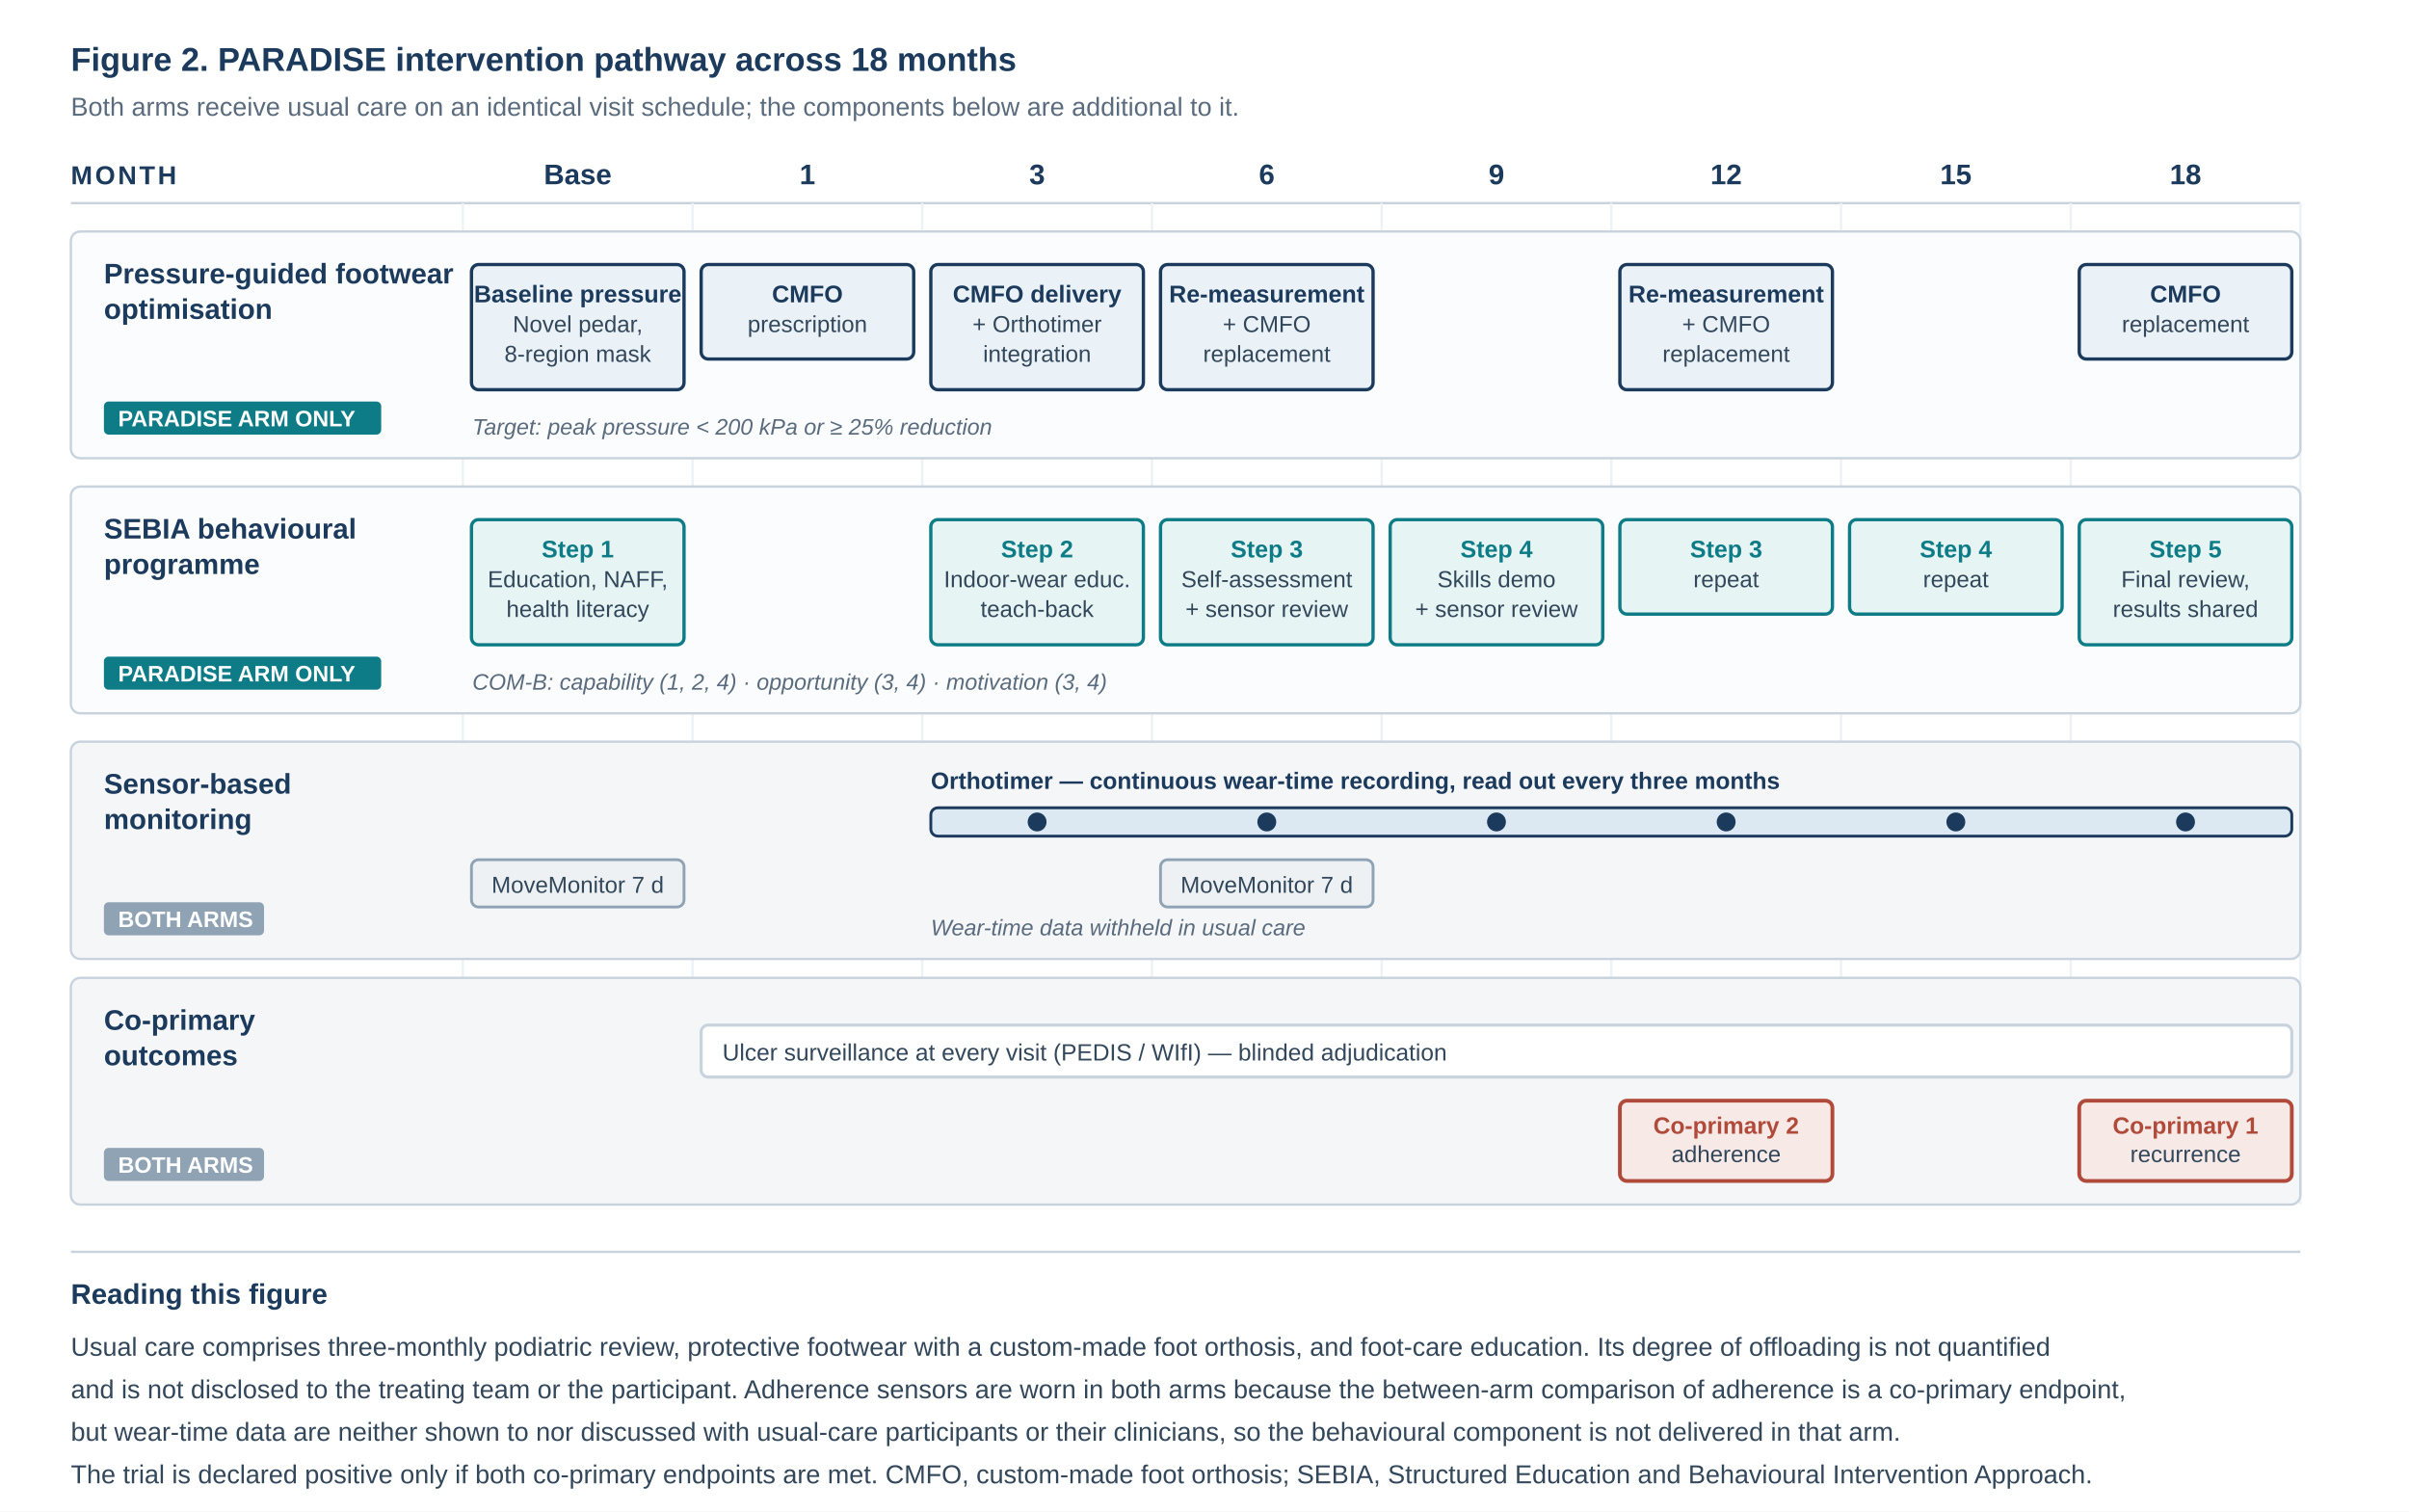
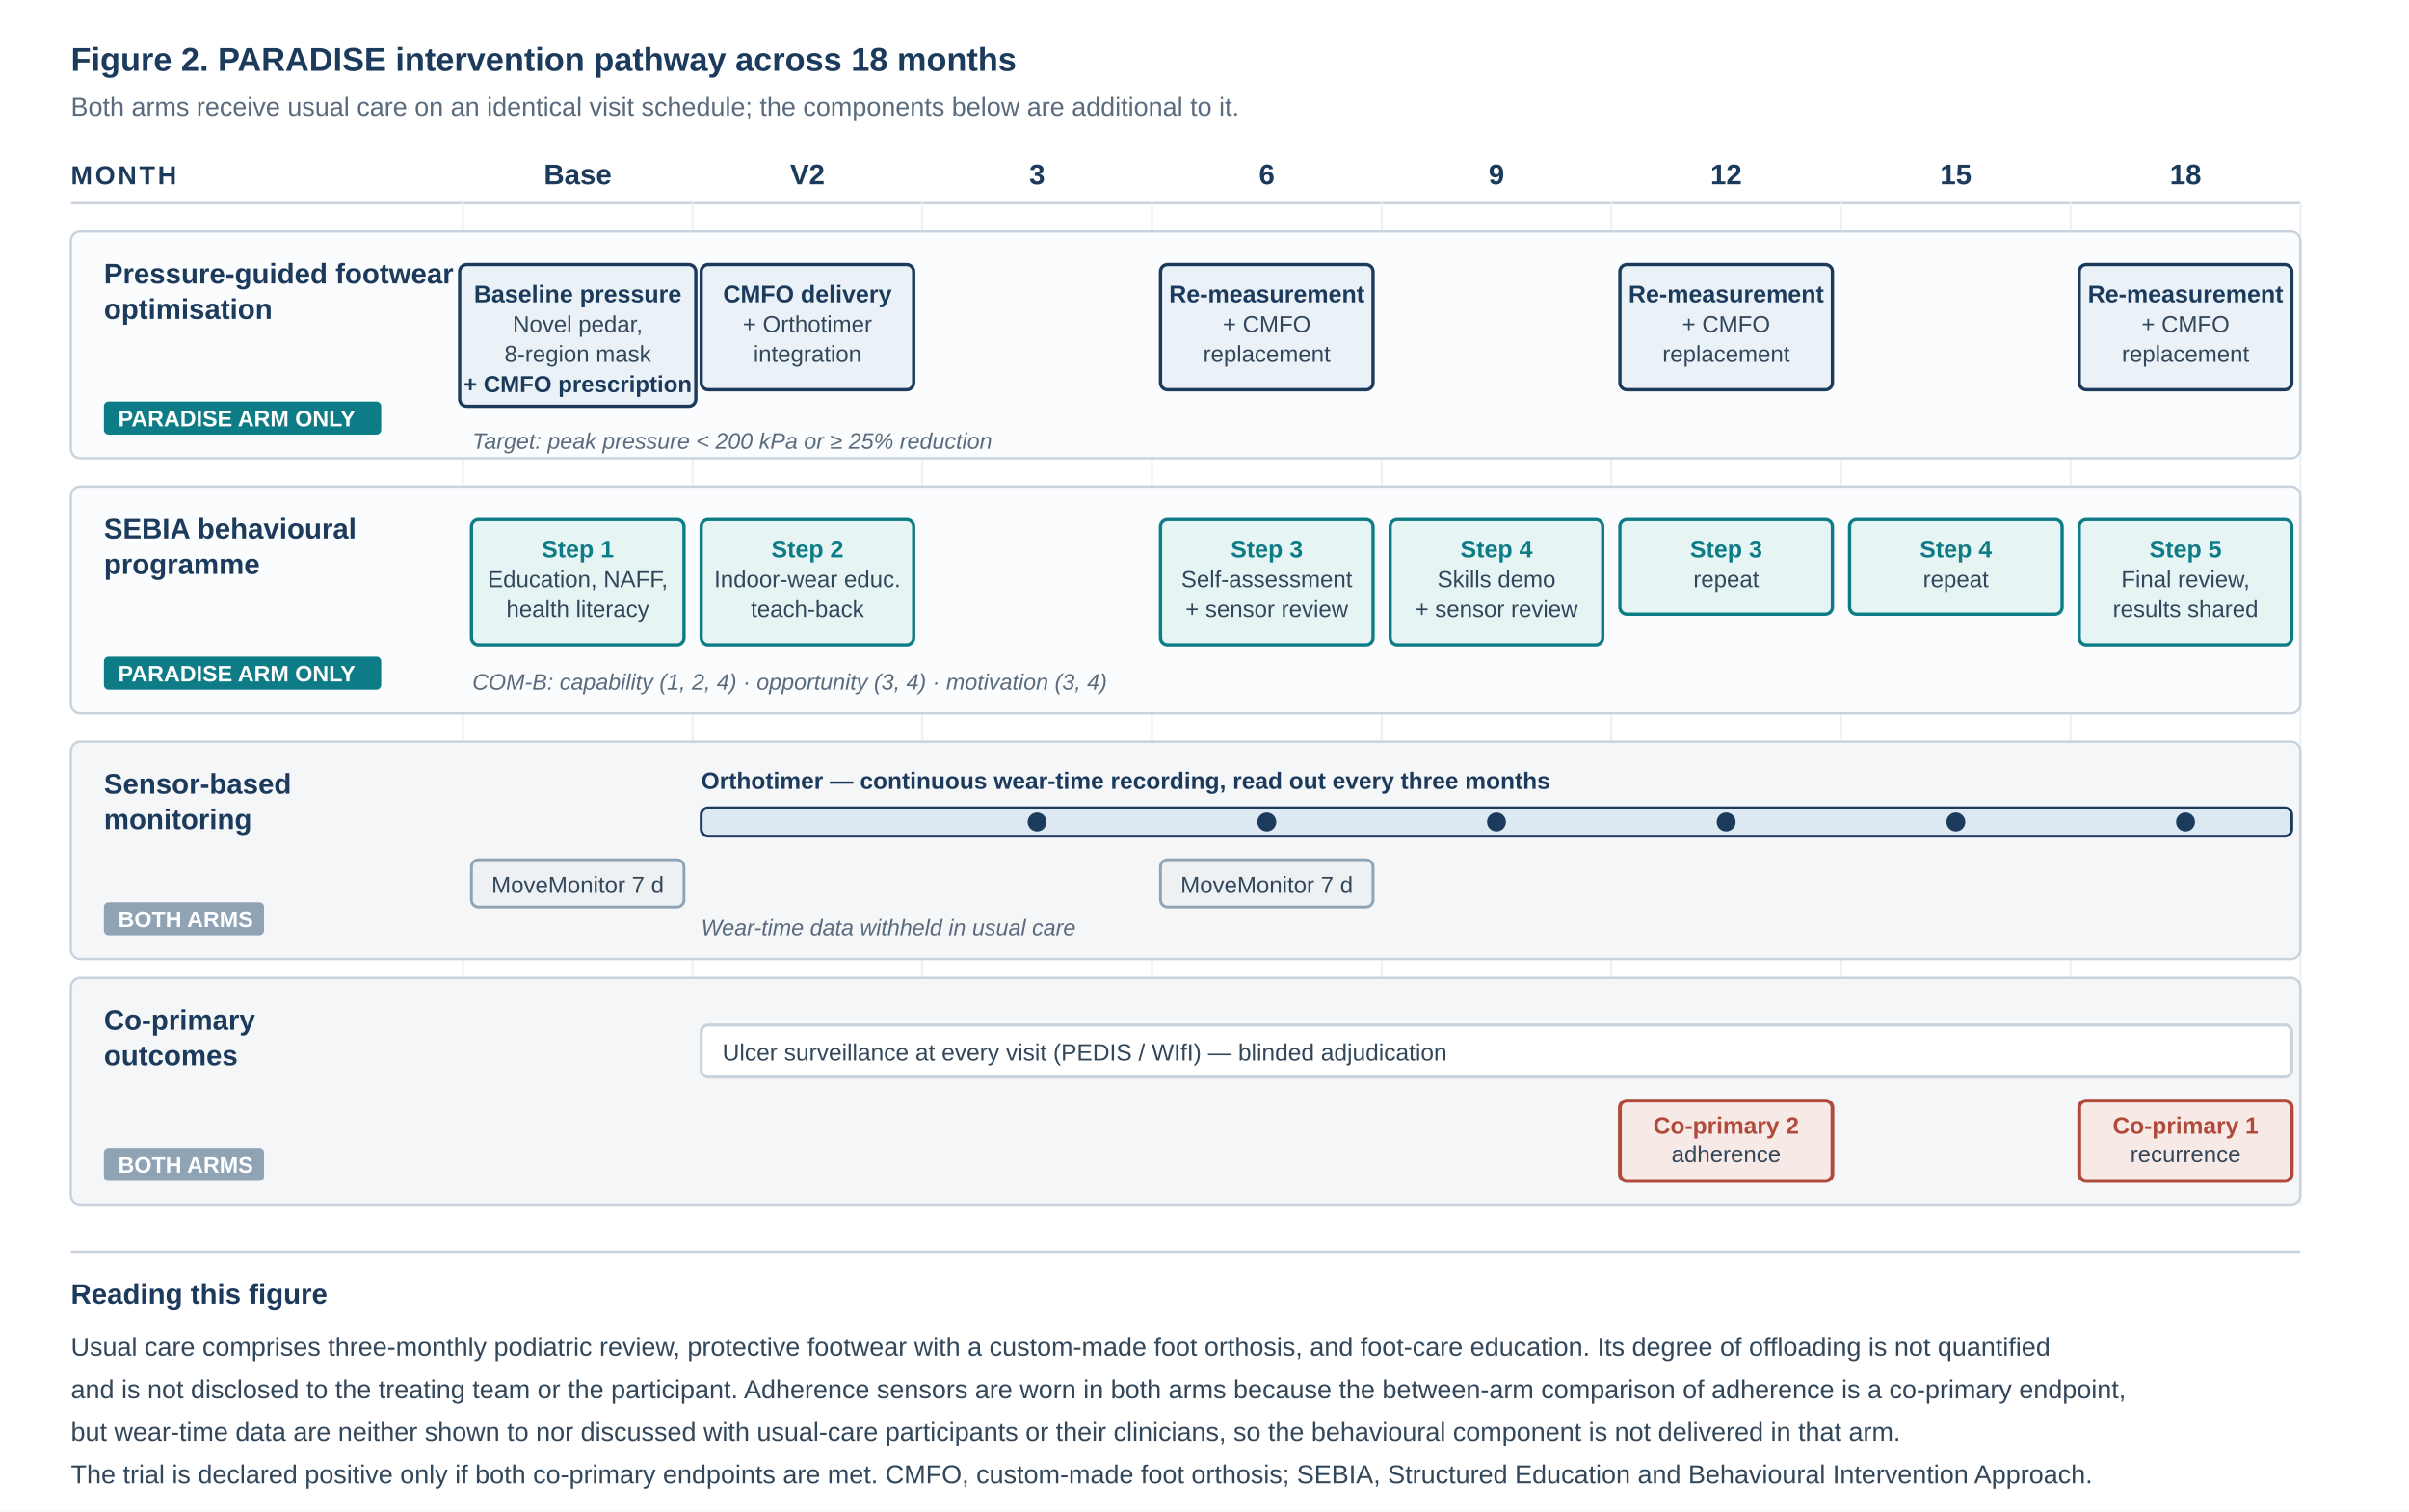
<svg xmlns="http://www.w3.org/2000/svg" viewBox="0 0 1020 640" width="1020" height="640" font-family="Arial, Helvetica, sans-serif">
  <defs>
    <marker id="ar" markerWidth="9" markerHeight="9" refX="8" refY="3" orient="auto">
      <path d="M0,0 L0,6 L8,3 z" fill="#1B3A5C" />
    </marker>
    <marker id="arT" markerWidth="9" markerHeight="9" refX="8" refY="3" orient="auto">
      <path d="M0,0 L0,6 L8,3 z" fill="#0E7C86" />
    </marker>
  </defs>
  <rect width="1020" height="640" fill="#FFFFFF" />
  <text x="30" y="30" font-size="14" fill="#1B3A5C" font-weight="bold">Figure 2. PARADISE intervention pathway across 18 months</text>
  <text x="30" y="49" font-size="11" fill="#5A6B7D">Both arms receive usual care on an identical visit schedule; the components below are additional to it.</text>
  <text x="30" y="78" font-size="11" fill="#1B3A5C" font-weight="bold" letter-spacing="1.1">MONTH</text>
  <text x="244.625" y="78" font-size="12" fill="#1B3A5C" font-weight="bold" text-anchor="middle">Base</text>
-   <text x="341.875" y="78" font-size="12" fill="#1B3A5C" font-weight="bold" text-anchor="middle">1</text>
+   <text x="341.875" y="78" font-size="12" fill="#1B3A5C" font-weight="bold" text-anchor="middle">V2</text>
  <text x="439.125" y="78" font-size="12" fill="#1B3A5C" font-weight="bold" text-anchor="middle">3</text>
  <text x="536.375" y="78" font-size="12" fill="#1B3A5C" font-weight="bold" text-anchor="middle">6</text>
  <text x="633.625" y="78" font-size="12" fill="#1B3A5C" font-weight="bold" text-anchor="middle">9</text>
  <text x="730.875" y="78" font-size="12" fill="#1B3A5C" font-weight="bold" text-anchor="middle">12</text>
  <text x="828.125" y="78" font-size="12" fill="#1B3A5C" font-weight="bold" text-anchor="middle">15</text>
  <text x="925.375" y="78" font-size="12" fill="#1B3A5C" font-weight="bold" text-anchor="middle">18</text>
  <line x1="30" y1="86" x2="974" y2="86" stroke="#C8D3DE" stroke-width="1" />
  <line x1="196" y1="86" x2="196" y2="510" stroke="#EDF2F6" stroke-width="1" />
  <line x1="293.25" y1="86" x2="293.25" y2="510" stroke="#EDF2F6" stroke-width="1" />
  <line x1="390.5" y1="86" x2="390.5" y2="510" stroke="#EDF2F6" stroke-width="1" />
  <line x1="487.75" y1="86" x2="487.75" y2="510" stroke="#EDF2F6" stroke-width="1" />
  <line x1="585" y1="86" x2="585" y2="510" stroke="#EDF2F6" stroke-width="1" />
  <line x1="682.25" y1="86" x2="682.25" y2="510" stroke="#EDF2F6" stroke-width="1" />
  <line x1="779.5" y1="86" x2="779.5" y2="510" stroke="#EDF2F6" stroke-width="1" />
  <line x1="876.75" y1="86" x2="876.75" y2="510" stroke="#EDF2F6" stroke-width="1" />
  <line x1="974" y1="86" x2="974" y2="510" stroke="#EDF2F6" stroke-width="1" />
  <rect x="30" y="98" width="944" height="96" rx="4" fill="#FAFCFD" stroke="#C8D3DE" stroke-width="1" />
  <text x="44" y="120" font-size="12" fill="#1B3A5C" font-weight="bold">Pressure-guided footwear</text>
  <text x="44" y="135" font-size="12" fill="#1B3A5C" font-weight="bold">optimisation</text>
  <rect x="44" y="170" width="117.4" height="14" rx="2" fill="#0E7C86" />
  <text x="50" y="180.5" font-size="9.5" fill="#FFFFFF" font-weight="bold">PARADISE ARM ONLY</text>
-   <rect x="199.625" y="112" width="90" height="53" rx="3" fill="#EAF1F7" stroke="#1B3A5C" stroke-width="1.4" />
+   <rect x="194.625" y="112" width="100" height="60" rx="3" fill="#EAF1F7" stroke="#1B3A5C" stroke-width="1.4" />
  <text x="244.625" y="128" font-size="10.2" fill="#1B3A5C" font-weight="bold" text-anchor="middle">Baseline pressure</text>
  <text x="244.625" y="140.6" font-size="9.8" fill="#33475B" text-anchor="middle">Novel pedar,</text>
  <text x="244.625" y="153.2" font-size="9.8" fill="#33475B" text-anchor="middle">8-region mask</text>
-   <rect x="296.875" y="112" width="90" height="40" rx="3" fill="#EAF1F7" stroke="#1B3A5C" stroke-width="1.4" />
-   <text x="341.875" y="128" font-size="10.2" fill="#1B3A5C" font-weight="bold" text-anchor="middle">CMFO</text>
-   <text x="341.875" y="140.6" font-size="9.8" fill="#33475B" text-anchor="middle">prescription</text>
-   <rect x="394.125" y="112" width="90" height="53" rx="3" fill="#EAF1F7" stroke="#1B3A5C" stroke-width="1.4" />
-   <text x="439.125" y="128" font-size="10.2" fill="#1B3A5C" font-weight="bold" text-anchor="middle">CMFO delivery</text>
-   <text x="439.125" y="140.6" font-size="9.8" fill="#33475B" text-anchor="middle">+ Orthotimer</text>
-   <text x="439.125" y="153.2" font-size="9.8" fill="#33475B" text-anchor="middle">integration</text>
+   <text x="244.625" y="166" font-size="9.8" fill="#1B3A5C" font-weight="bold" text-anchor="middle">+ CMFO prescription</text>
+   <rect x="296.875" y="112" width="90" height="53" rx="3" fill="#EAF1F7" stroke="#1B3A5C" stroke-width="1.4" />
+   <text x="341.875" y="128" font-size="10.2" fill="#1B3A5C" font-weight="bold" text-anchor="middle">CMFO delivery</text>
+   <text x="341.875" y="140.6" font-size="9.8" fill="#33475B" text-anchor="middle">+ Orthotimer</text>
+   <text x="341.875" y="153.2" font-size="9.8" fill="#33475B" text-anchor="middle">integration</text>
  <rect x="491.375" y="112" width="90" height="53" rx="3" fill="#EAF1F7" stroke="#1B3A5C" stroke-width="1.4" />
  <text x="536.375" y="128" font-size="10.2" fill="#1B3A5C" font-weight="bold" text-anchor="middle">Re-measurement</text>
  <text x="536.375" y="140.6" font-size="9.8" fill="#33475B" text-anchor="middle">+ CMFO</text>
  <text x="536.375" y="153.2" font-size="9.8" fill="#33475B" text-anchor="middle">replacement</text>
  <rect x="685.875" y="112" width="90" height="53" rx="3" fill="#EAF1F7" stroke="#1B3A5C" stroke-width="1.4" />
  <text x="730.875" y="128" font-size="10.2" fill="#1B3A5C" font-weight="bold" text-anchor="middle">Re-measurement</text>
  <text x="730.875" y="140.6" font-size="9.8" fill="#33475B" text-anchor="middle">+ CMFO</text>
  <text x="730.875" y="153.2" font-size="9.8" fill="#33475B" text-anchor="middle">replacement</text>
-   <rect x="880.375" y="112" width="90" height="40" rx="3" fill="#EAF1F7" stroke="#1B3A5C" stroke-width="1.4" />
-   <text x="925.375" y="128" font-size="10.2" fill="#1B3A5C" font-weight="bold" text-anchor="middle">CMFO</text>
-   <text x="925.375" y="140.6" font-size="9.8" fill="#33475B" text-anchor="middle">replacement</text>
-   <text x="200" y="184" font-size="9.5" fill="#5A6B7D" font-style="italic">Target: peak pressure &lt; 200 kPa or ≥ 25% reduction</text>
+   <rect x="880.375" y="112" width="90" height="53" rx="3" fill="#EAF1F7" stroke="#1B3A5C" stroke-width="1.4" />
+   <text x="925.375" y="128" font-size="10.2" fill="#1B3A5C" font-weight="bold" text-anchor="middle">Re-measurement</text>
+   <text x="925.375" y="140.6" font-size="9.8" fill="#33475B" text-anchor="middle">+ CMFO</text>
+   <text x="925.375" y="153.2" font-size="9.8" fill="#33475B" text-anchor="middle">replacement</text>
+   <text x="200" y="190" font-size="9.5" fill="#5A6B7D" font-style="italic">Target: peak pressure &lt; 200 kPa or ≥ 25% reduction</text>
  <rect x="30" y="206" width="944" height="96" rx="4" fill="#FAFCFD" stroke="#C8D3DE" stroke-width="1" />
  <text x="44" y="228" font-size="12" fill="#1B3A5C" font-weight="bold">SEBIA behavioural</text>
  <text x="44" y="243" font-size="12" fill="#1B3A5C" font-weight="bold">programme</text>
  <rect x="44" y="278" width="117.4" height="14" rx="2" fill="#0E7C86" />
  <text x="50" y="288.5" font-size="9.5" fill="#FFFFFF" font-weight="bold">PARADISE ARM ONLY</text>
  <rect x="199.625" y="220" width="90" height="53" rx="3" fill="#E6F4F4" stroke="#0E7C86" stroke-width="1.4" />
  <text x="244.625" y="236" font-size="10.2" fill="#0E7C86" font-weight="bold" text-anchor="middle">Step 1</text>
  <text x="244.625" y="248.6" font-size="9.8" fill="#33475B" text-anchor="middle">Education, NAFF,</text>
  <text x="244.625" y="261.2" font-size="9.8" fill="#33475B" text-anchor="middle">health literacy</text>
-   <rect x="394.125" y="220" width="90" height="53" rx="3" fill="#E6F4F4" stroke="#0E7C86" stroke-width="1.4" />
-   <text x="439.125" y="236" font-size="10.2" fill="#0E7C86" font-weight="bold" text-anchor="middle">Step 2</text>
-   <text x="439.125" y="248.6" font-size="9.8" fill="#33475B" text-anchor="middle">Indoor-wear educ.</text>
-   <text x="439.125" y="261.2" font-size="9.8" fill="#33475B" text-anchor="middle">teach-back</text>
+   <rect x="296.875" y="220" width="90" height="53" rx="3" fill="#E6F4F4" stroke="#0E7C86" stroke-width="1.4" />
+   <text x="341.875" y="236" font-size="10.2" fill="#0E7C86" font-weight="bold" text-anchor="middle">Step 2</text>
+   <text x="341.875" y="248.6" font-size="9.8" fill="#33475B" text-anchor="middle">Indoor-wear educ.</text>
+   <text x="341.875" y="261.2" font-size="9.8" fill="#33475B" text-anchor="middle">teach-back</text>
  <rect x="491.375" y="220" width="90" height="53" rx="3" fill="#E6F4F4" stroke="#0E7C86" stroke-width="1.4" />
  <text x="536.375" y="236" font-size="10.2" fill="#0E7C86" font-weight="bold" text-anchor="middle">Step 3</text>
  <text x="536.375" y="248.6" font-size="9.8" fill="#33475B" text-anchor="middle">Self-assessment</text>
  <text x="536.375" y="261.2" font-size="9.8" fill="#33475B" text-anchor="middle">+ sensor review</text>
  <rect x="588.625" y="220" width="90" height="53" rx="3" fill="#E6F4F4" stroke="#0E7C86" stroke-width="1.4" />
  <text x="633.625" y="236" font-size="10.2" fill="#0E7C86" font-weight="bold" text-anchor="middle">Step 4</text>
  <text x="633.625" y="248.6" font-size="9.8" fill="#33475B" text-anchor="middle">Skills demo</text>
  <text x="633.625" y="261.2" font-size="9.8" fill="#33475B" text-anchor="middle">+ sensor review</text>
  <rect x="685.875" y="220" width="90" height="40" rx="3" fill="#E6F4F4" stroke="#0E7C86" stroke-width="1.4" />
  <text x="730.875" y="236" font-size="10.2" fill="#0E7C86" font-weight="bold" text-anchor="middle">Step 3</text>
  <text x="730.875" y="248.6" font-size="9.8" fill="#33475B" text-anchor="middle">repeat</text>
  <rect x="783.125" y="220" width="90" height="40" rx="3" fill="#E6F4F4" stroke="#0E7C86" stroke-width="1.4" />
  <text x="828.125" y="236" font-size="10.2" fill="#0E7C86" font-weight="bold" text-anchor="middle">Step 4</text>
  <text x="828.125" y="248.6" font-size="9.8" fill="#33475B" text-anchor="middle">repeat</text>
  <rect x="880.375" y="220" width="90" height="53" rx="3" fill="#E6F4F4" stroke="#0E7C86" stroke-width="1.4" />
  <text x="925.375" y="236" font-size="10.2" fill="#0E7C86" font-weight="bold" text-anchor="middle">Step 5</text>
  <text x="925.375" y="248.6" font-size="9.8" fill="#33475B" text-anchor="middle">Final review,</text>
  <text x="925.375" y="261.2" font-size="9.8" fill="#33475B" text-anchor="middle">results shared</text>
  <text x="200" y="292" font-size="9.5" fill="#5A6B7D" font-style="italic">COM-B: capability (1, 2, 4) · opportunity (3, 4) · motivation (3, 4)</text>
  <rect x="30" y="314" width="944" height="92" rx="4" fill="#F4F6F8" stroke="#C8D3DE" stroke-width="1" />
  <text x="44" y="336" font-size="12" fill="#1B3A5C" font-weight="bold">Sensor-based</text>
  <text x="44" y="351" font-size="12" fill="#1B3A5C" font-weight="bold">monitoring</text>
  <rect x="44" y="382" width="67.8" height="14" rx="2" fill="#8FA3B5" />
  <text x="50" y="392.5" font-size="9.5" fill="#FFFFFF" font-weight="bold">BOTH ARMS</text>
-   <text x="394.125" y="334" font-size="10" fill="#1B3A5C" font-weight="bold">Orthotimer — continuous wear-time recording, read out every three months</text>
-   <rect x="394.125" y="342" width="576.25" height="12" rx="3" fill="#DCE9F2" stroke="#1B3A5C" stroke-width="1.2" />
+   <text x="296.875" y="334" font-size="10" fill="#1B3A5C" font-weight="bold">Orthotimer — continuous wear-time recording, read out every three months</text>
+   <rect x="296.875" y="342" width="673.5" height="12" rx="3" fill="#DCE9F2" stroke="#1B3A5C" stroke-width="1.2" />
  <circle cx="439.125" cy="348" r="4" fill="#1B3A5C" />
  <circle cx="536.375" cy="348" r="4" fill="#1B3A5C" />
  <circle cx="633.625" cy="348" r="4" fill="#1B3A5C" />
  <circle cx="730.875" cy="348" r="4" fill="#1B3A5C" />
  <circle cx="828.125" cy="348" r="4" fill="#1B3A5C" />
  <circle cx="925.375" cy="348" r="4" fill="#1B3A5C" />
  <rect x="199.625" y="364" width="90" height="20" rx="3" fill="#EDF1F4" stroke="#8FA3B5" stroke-width="1.2" />
  <text x="244.625" y="378" font-size="9.8" fill="#33475B" text-anchor="middle">MoveMonitor 7 d</text>
  <rect x="491.375" y="364" width="90" height="20" rx="3" fill="#EDF1F4" stroke="#8FA3B5" stroke-width="1.2" />
  <text x="536.375" y="378" font-size="9.8" fill="#33475B" text-anchor="middle">MoveMonitor 7 d</text>
-   <text x="394.125" y="396" font-size="9.5" fill="#5A6B7D" font-style="italic">Wear-time data withheld in usual care</text>
+   <text x="296.875" y="396" font-size="9.5" fill="#5A6B7D" font-style="italic">Wear-time data withheld in usual care</text>
  <rect x="30" y="414" width="944" height="96" rx="4" fill="#F4F6F8" stroke="#C8D3DE" stroke-width="1" />
  <text x="44" y="436" font-size="12" fill="#1B3A5C" font-weight="bold">Co-primary</text>
  <text x="44" y="451" font-size="12" fill="#1B3A5C" font-weight="bold">outcomes</text>
  <rect x="44" y="486" width="67.8" height="14" rx="2" fill="#8FA3B5" />
  <text x="50" y="496.5" font-size="9.5" fill="#FFFFFF" font-weight="bold">BOTH ARMS</text>
  <rect x="296.875" y="434" width="673.5" height="22" rx="3" fill="#FFFFFF" stroke="#C8D3DE" stroke-width="1.3" />
  <text x="305.875" y="449" font-size="10" fill="#33475B">Ulcer surveillance at every visit (PEDIS / WIfI) — blinded adjudication</text>
  <rect x="685.875" y="466" width="90" height="34" rx="3" fill="#F7E9E5" stroke="#B04A3A" stroke-width="1.6" />
  <text x="730.875" y="480" font-size="10" fill="#B04A3A" font-weight="bold" text-anchor="middle">Co-primary 2</text>
  <text x="730.875" y="492" font-size="9.8" fill="#33475B" text-anchor="middle">adherence</text>
  <rect x="880.375" y="466" width="90" height="34" rx="3" fill="#F7E9E5" stroke="#B04A3A" stroke-width="1.6" />
  <text x="925.375" y="480" font-size="10" fill="#B04A3A" font-weight="bold" text-anchor="middle">Co-primary 1</text>
  <text x="925.375" y="492" font-size="9.8" fill="#33475B" text-anchor="middle">recurrence</text>
  <line x1="30" y1="530" x2="974" y2="530" stroke="#C8D3DE" stroke-width="1" />
  <text x="30" y="552" font-size="12" fill="#1B3A5C" font-weight="bold">Reading this figure</text>
  <text x="30" y="574" font-size="11" fill="#33475B">Usual care comprises three-monthly podiatric review, protective footwear with a custom-made foot orthosis, and foot-care education. Its degree of offloading is not quantified</text>
  <text x="30" y="592" font-size="11" fill="#33475B">and is not disclosed to the treating team or the participant. Adherence sensors are worn in both arms because the between-arm comparison of adherence is a co-primary endpoint,</text>
  <text x="30" y="610" font-size="11" fill="#33475B">but wear-time data are neither shown to nor discussed with usual-care participants or their clinicians, so the behavioural component is not delivered in that arm.</text>
  <text x="30" y="628" font-size="11" fill="#33475B">The trial is declared positive only if both co-primary endpoints are met. CMFO, custom-made foot orthosis; SEBIA, Structured Education and Behavioural Intervention Approach.</text>
</svg>
